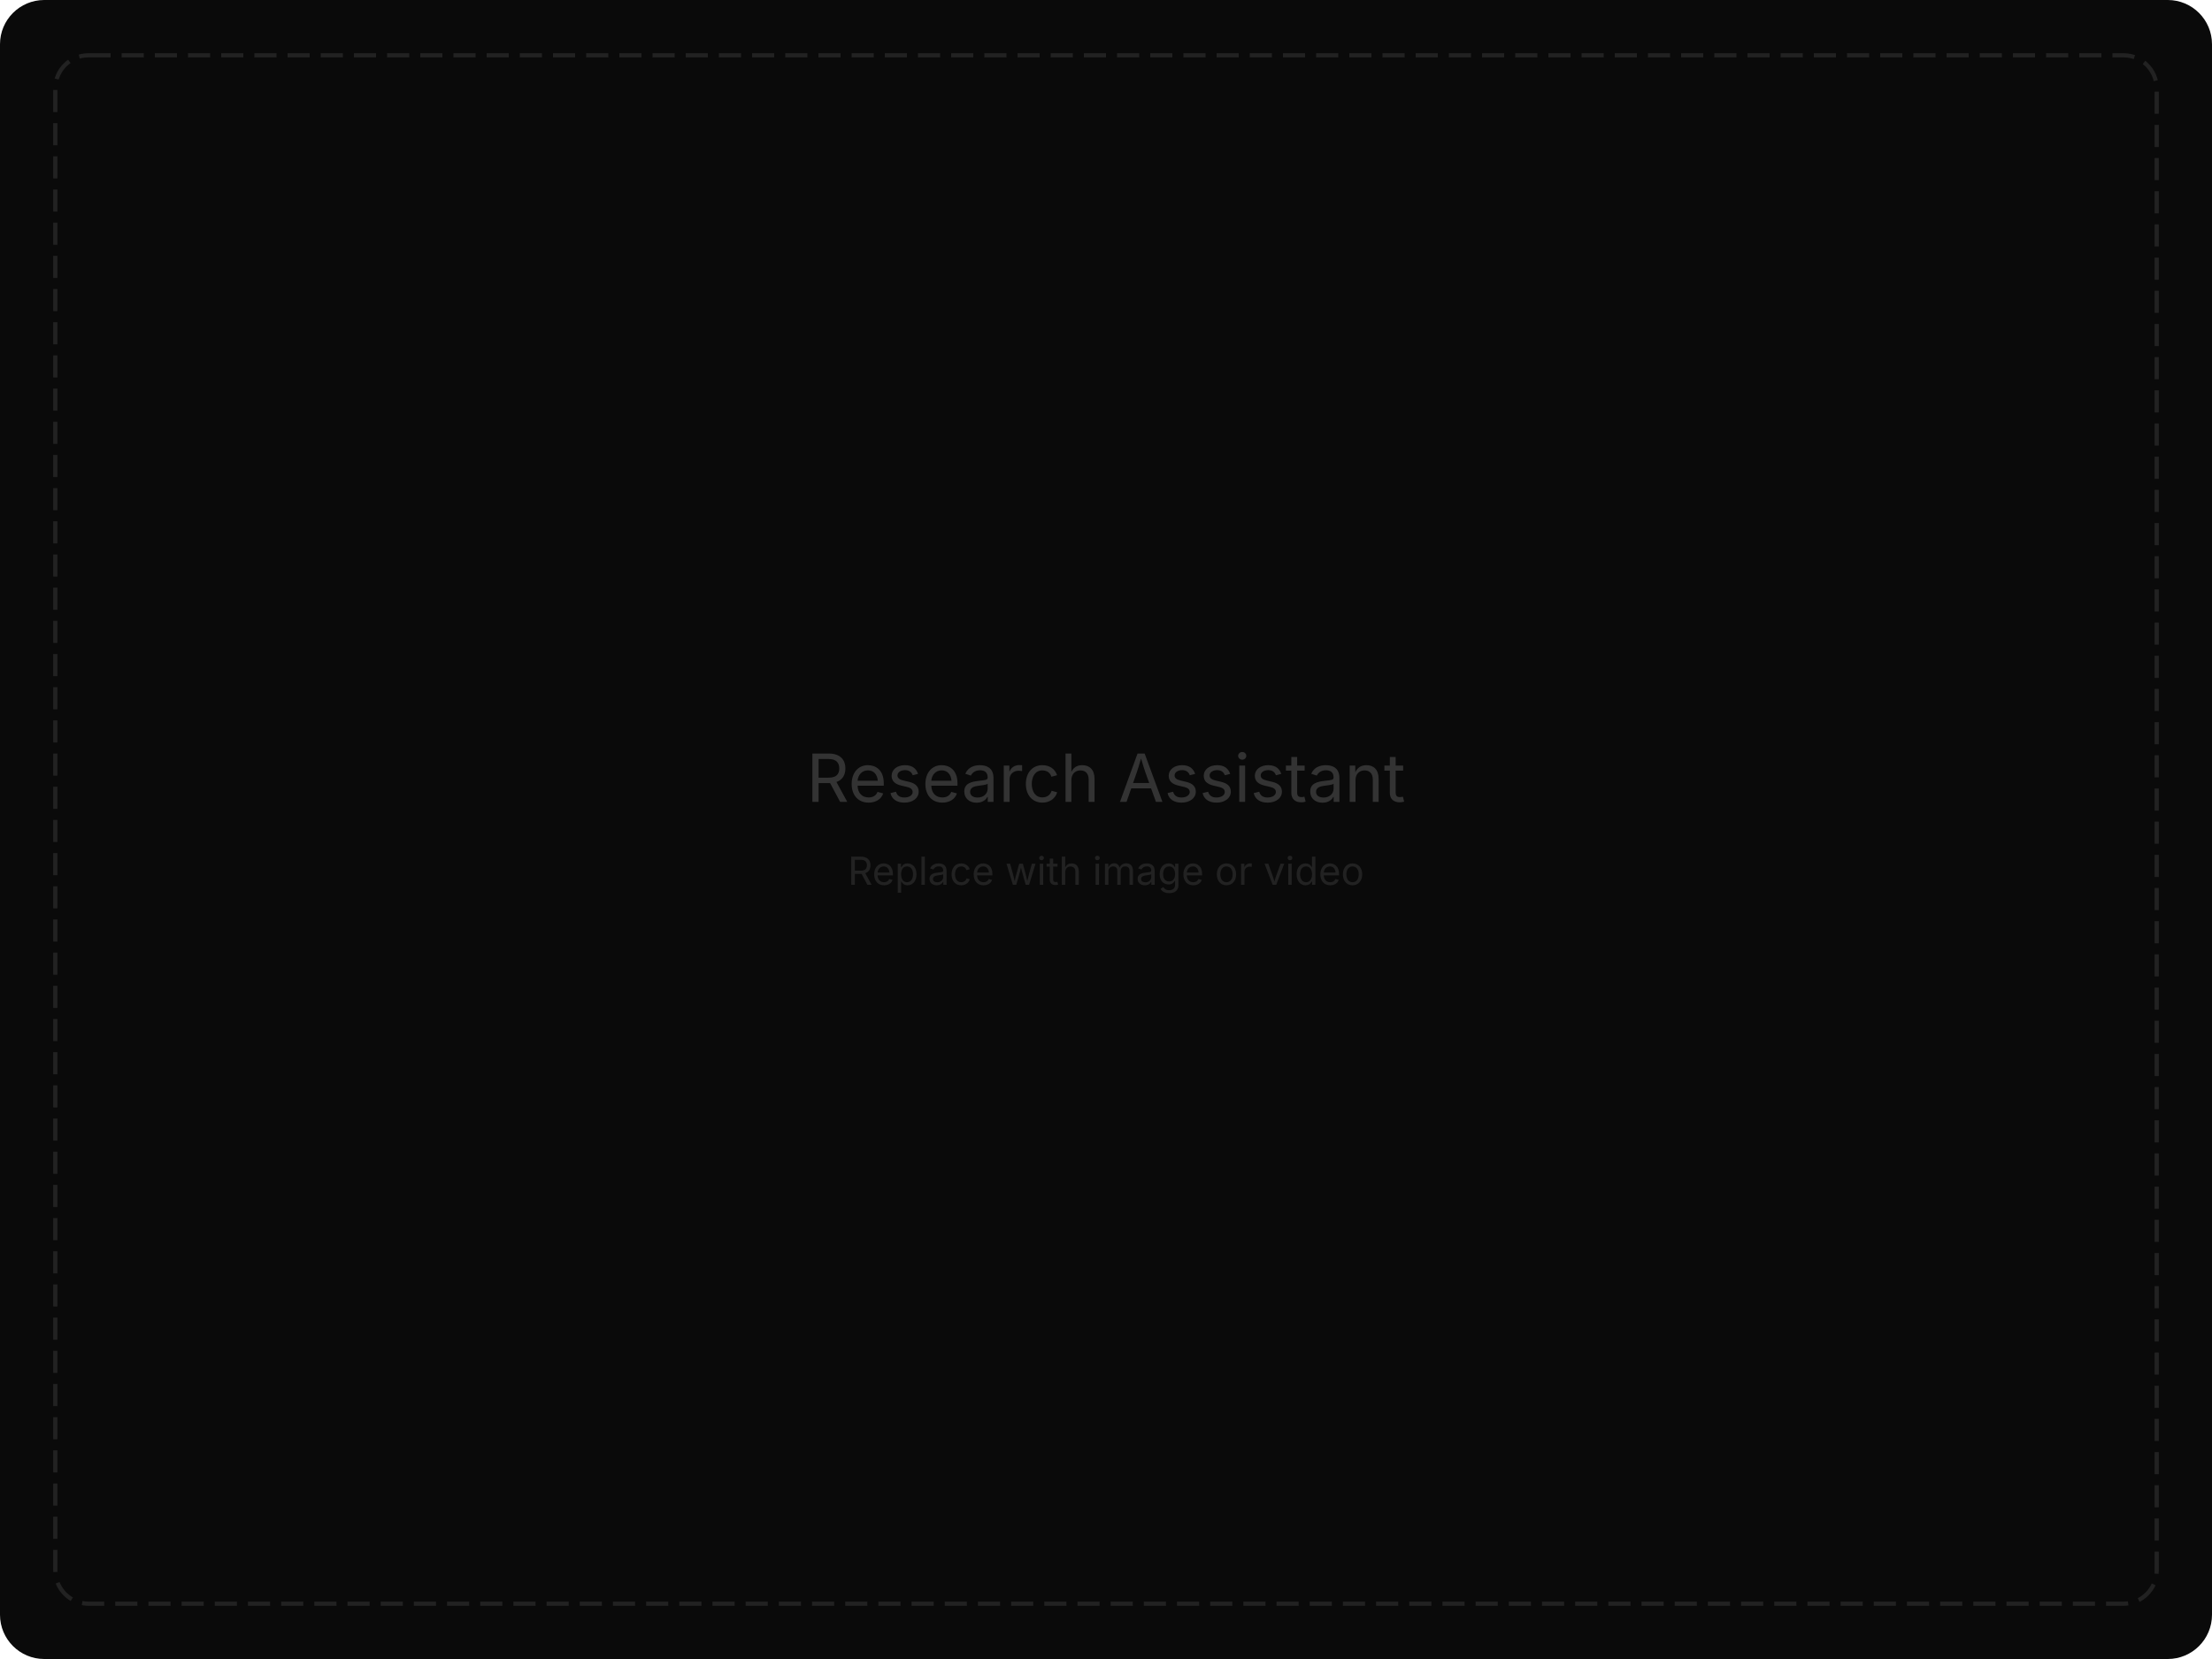
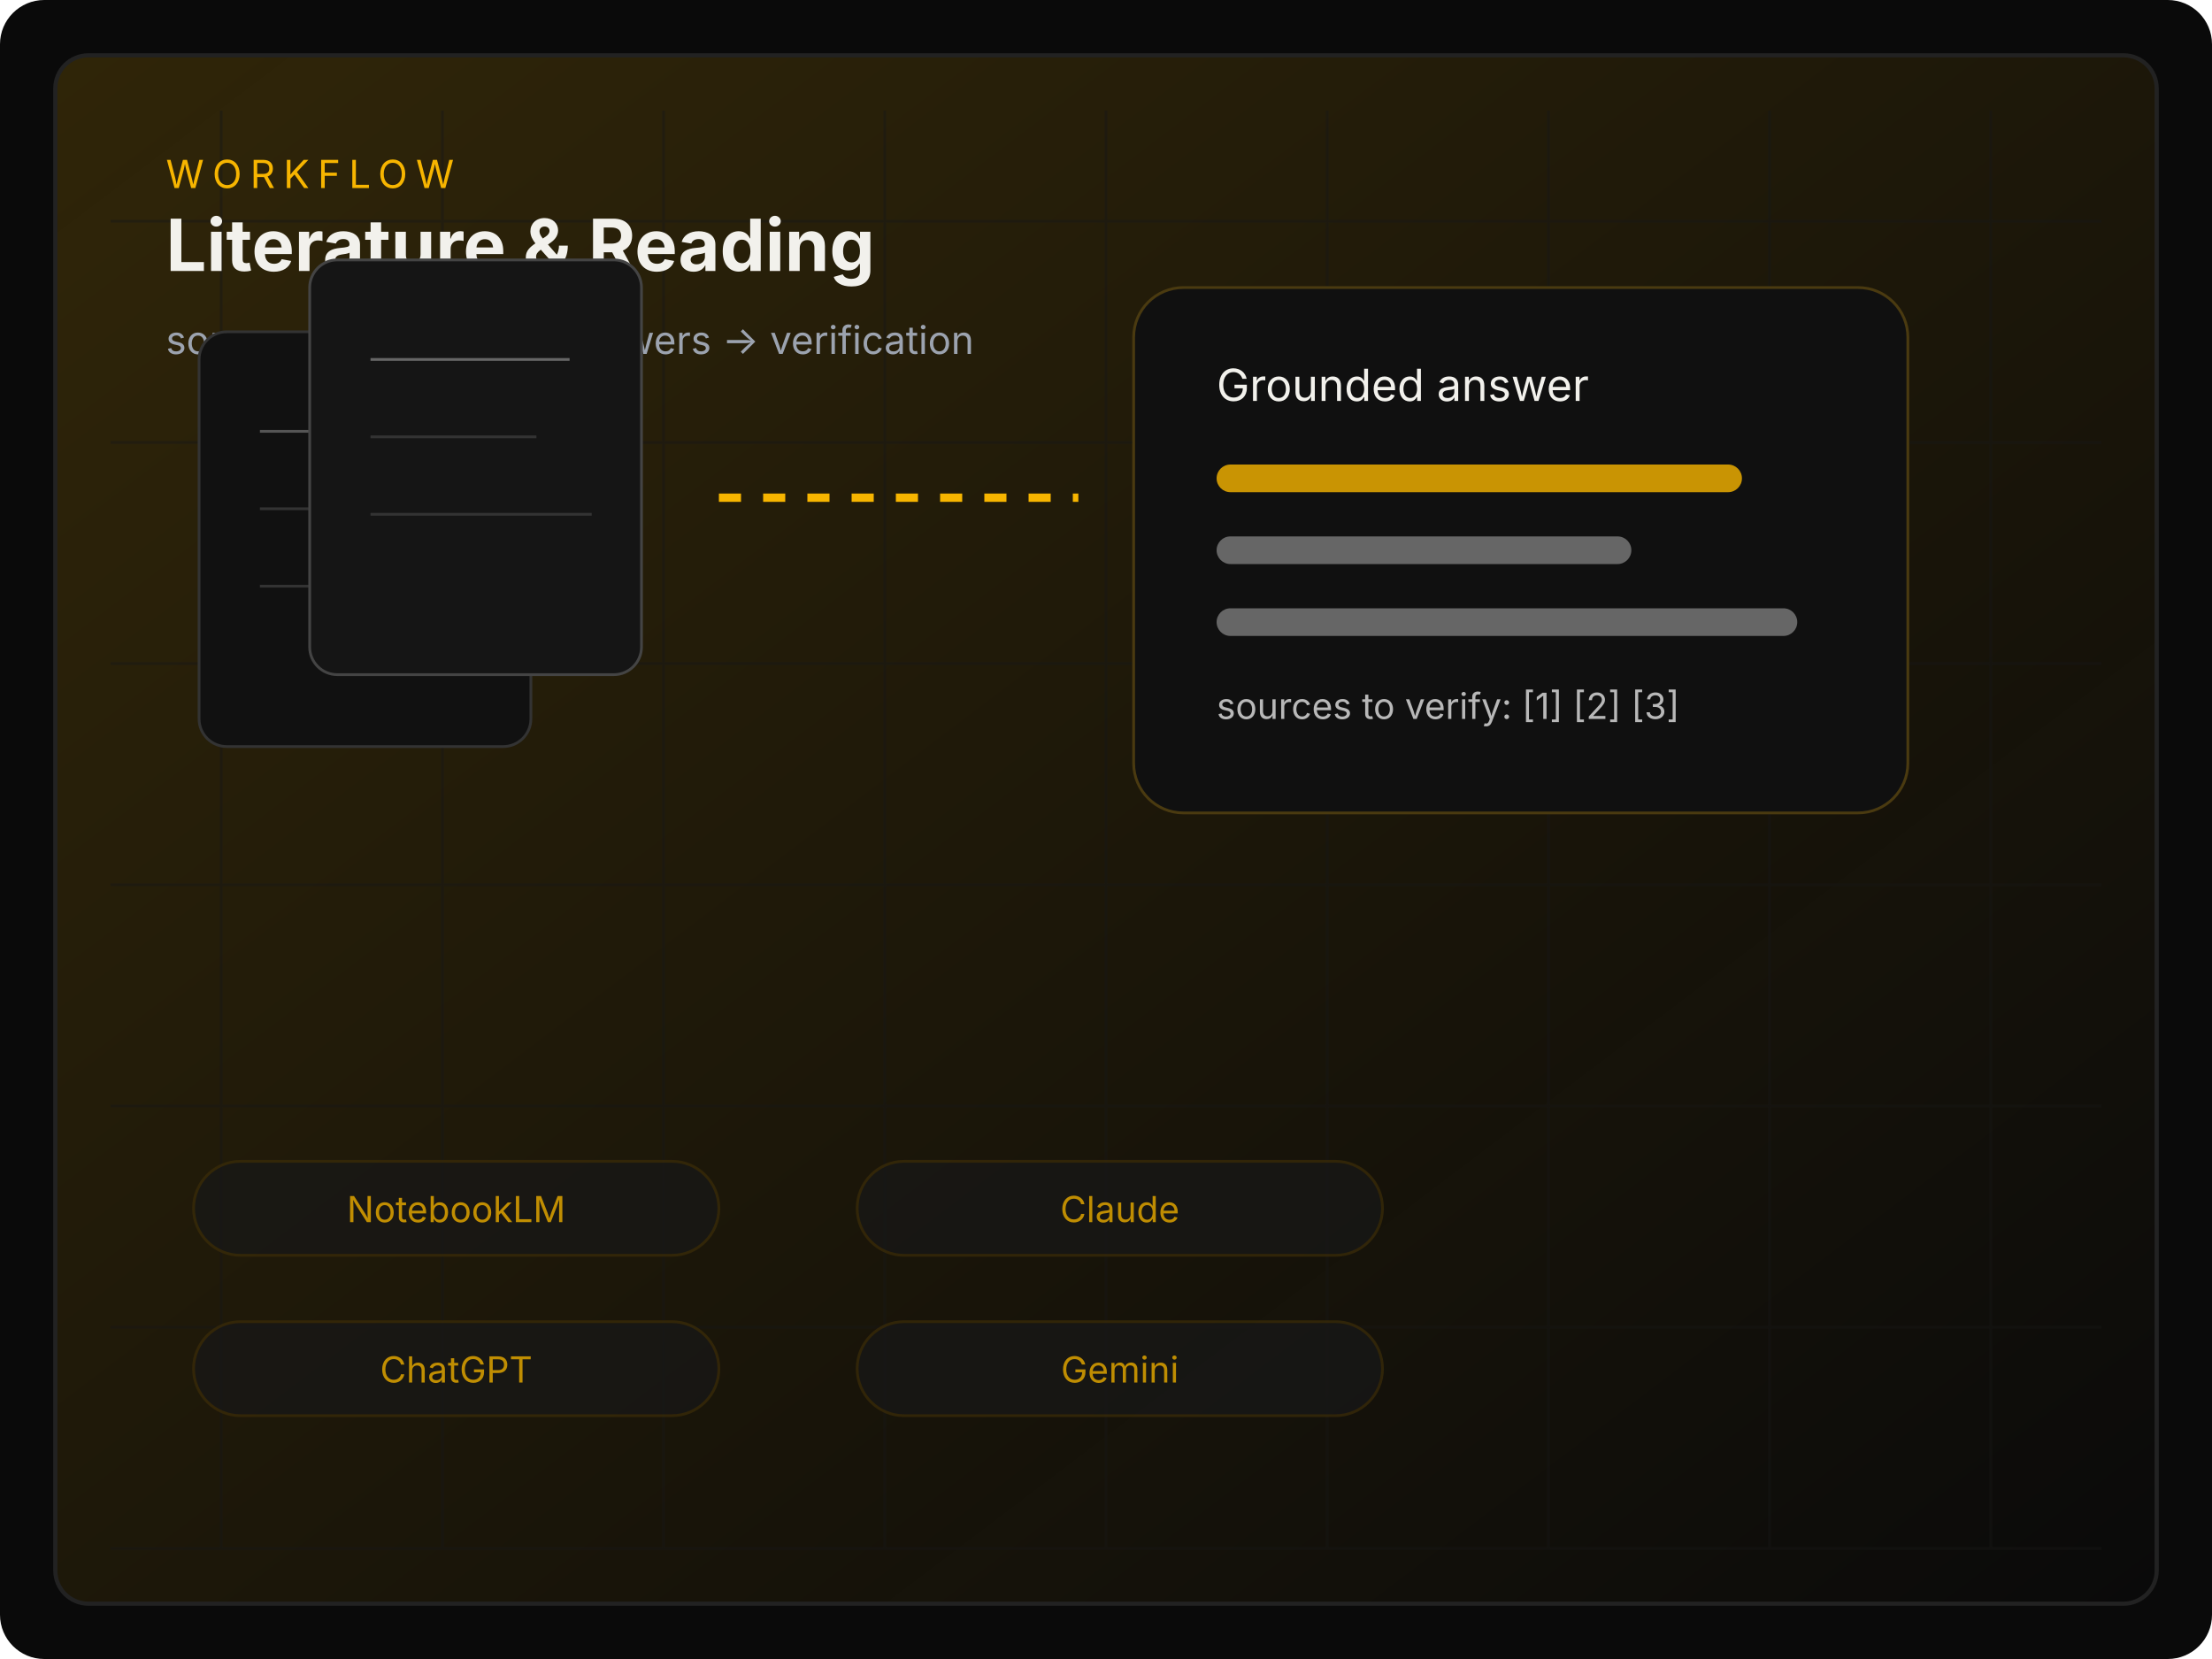
- <svg xmlns="http://www.w3.org/2000/svg" width="800" height="600" viewBox="0 0 800 600">
+ <svg xmlns="http://www.w3.org/2000/svg" width="800" height="600" viewBox="0 0 800 600" role="img" aria-labelledby="title desc">
+   <style>text{font-family:Inter,-apple-system,BlinkMacSystemFont,'Segoe UI',sans-serif}.gridline{stroke:#171717;stroke-width:1}.arrow{animation:dash 4s linear infinite}.paper{animation:float 5s ease-in-out infinite}.p2{animation-delay:-1.4s}.bar{transform-origin:440px center;animation:grow 3.4s ease-in-out infinite}.b2{animation-delay:.4s}.b3{animation-delay:.8s}.slides{animation:float 5s ease-in-out infinite}.highlight{animation:blink 3s ease-in-out infinite}.h2{animation-delay:.8s}.note{animation:float 4.5s ease-in-out infinite}.n2{animation-delay:-1.2s}.pulse{animation:pulse 2.8s ease-in-out infinite;transform-origin:380px 190px}.chip{opacity:.75;animation:chip 5s ease-in-out infinite}.c1{animation-delay:.5s}.c2{animation-delay:1s}.c3{animation-delay:1.5s}@keyframes dash{to{stroke-dashoffset:-64}}@keyframes float{0%,100%{transform:translateY(0)}50%{transform:translateY(-10px)}}@keyframes grow{0%,100%{transform:scaleX(.45);opacity:.45}50%{transform:scaleX(1);opacity:.9}}@keyframes blink{0%,100%{opacity:.18}50%{opacity:.55}}@keyframes pulse{0%,100%{transform:scale(.92);opacity:.12}50%{transform:scale(1.18);opacity:.28}}@keyframes chip{0%,100%{opacity:.45}50%{opacity:1}}@media (prefers-reduced-motion:reduce){*{animation:none!important}}</style>
  <rect width="800" height="600" rx="16" fill="#0a0a0a" />
-   <rect x="20" y="20" width="760" height="560" rx="12" fill="none" stroke="#222" stroke-width="1.5" stroke-dasharray="8 4" />
-   <text x="400" y="290" text-anchor="middle" font-family="Inter, system-ui, sans-serif" font-size="24" fill="#333">Research Assistant</text>
-   <text x="400" y="320" text-anchor="middle" font-family="Inter, system-ui, sans-serif" font-size="14" fill="#222">Replace with image or video</text>
+   <defs>
+     <linearGradient id="glow" x1="0" y1="0" x2="1" y2="1">
+       <stop stop-color="#f7b500" stop-opacity=".16" />
+       <stop offset="1" stop-color="#f7b500" stop-opacity="0" />
+     </linearGradient>
+   </defs>
+   <rect x="20" y="20" width="760" height="560" rx="12" fill="url(#glow)" stroke="#222" stroke-width="1.5" />
+   <g opacity=".45">
+     <line class="gridline" x1="80" y1="40" x2="80" y2="560" />
+     <line class="gridline" x1="160" y1="40" x2="160" y2="560" />
+     <line class="gridline" x1="240" y1="40" x2="240" y2="560" />
+     <line class="gridline" x1="320" y1="40" x2="320" y2="560" />
+     <line class="gridline" x1="400" y1="40" x2="400" y2="560" />
+     <line class="gridline" x1="480" y1="40" x2="480" y2="560" />
+     <line class="gridline" x1="560" y1="40" x2="560" y2="560" />
+     <line class="gridline" x1="640" y1="40" x2="640" y2="560" />
+     <line class="gridline" x1="720" y1="40" x2="720" y2="560" />
+     <line class="gridline" x1="40" y1="80" x2="760" y2="80" />
+     <line class="gridline" x1="40" y1="160" x2="760" y2="160" />
+     <line class="gridline" x1="40" y1="240" x2="760" y2="240" />
+     <line class="gridline" x1="40" y1="320" x2="760" y2="320" />
+     <line class="gridline" x1="40" y1="400" x2="760" y2="400" />
+     <line class="gridline" x1="40" y1="480" x2="760" y2="480" />
+     <line class="gridline" x1="40" y1="560" x2="760" y2="560" />
+   </g>
+   <text x="60" y="68" font-size="14" fill="#f7b500" letter-spacing="3">WORKFLOW</text>
+   <text x="60" y="98" font-size="26" font-weight="700" fill="#f2f1ec">Literature &amp; Reading</text>
+   <text x="60" y="128" font-size="14" fill="#9ca3af">sources → grounded answers → verification</text>
+   <g class="flow">
+     <rect class="paper p1" x="72" y="120" width="120" height="150" rx="10" fill="#111" stroke="#333" />
+     <line x1="94" y1="156" x2="166" y2="156" stroke="#555" />
+     <line x1="94" y1="184" x2="154" y2="184" stroke="#333" />
+     <line x1="94" y1="212" x2="174" y2="212" stroke="#333" />
+     <rect class="paper p2" x="112" y="94" width="120" height="150" rx="10" fill="#151515" stroke="#444" />
+     <line x1="134" y1="130" x2="206" y2="130" stroke="#666" />
+     <line x1="134" y1="158" x2="194" y2="158" stroke="#333" />
+     <line x1="134" y1="186" x2="214" y2="186" stroke="#333" />
+     <path class="arrow" d="M260 180 C330 180 334 180 390 180" fill="none" stroke="#f7b500" stroke-width="3" stroke-dasharray="8 8" />
+     <rect x="410" y="104" width="280" height="190" rx="18" fill="#101010" stroke="#4a3a10" />
+     <text x="440" y="145" font-size="16" fill="#f2f1ec">Grounded answer</text>
+     <rect class="bar b1" x="440" y="168" width="190" height="10" rx="5" fill="#f7b500" opacity=".8" />
+     <rect class="bar b2" x="440" y="194" width="150" height="10" rx="5" fill="#666" />
+     <rect class="bar b3" x="440" y="220" width="210" height="10" rx="5" fill="#666" />
+     <text x="440" y="260" font-size="13" fill="#b8b8b8">sources to verify: [1] [2] [3]</text>
+   </g>
+   <g class="chip c0">
+     <rect x="70" y="420" width="190" height="34" rx="17" fill="#171717" stroke="#3a2b08" />
+     <text x="165" y="442" text-anchor="middle" font-size="13" fill="#f7b500">NotebookLM</text>
+   </g>
+   <g class="chip c1">
+     <rect x="310" y="420" width="190" height="34" rx="17" fill="#171717" stroke="#3a2b08" />
+     <text x="405" y="442" text-anchor="middle" font-size="13" fill="#f7b500">Claude</text>
+   </g>
+   <g class="chip c2">
+     <rect x="70" y="478" width="190" height="34" rx="17" fill="#171717" stroke="#3a2b08" />
+     <text x="165" y="500" text-anchor="middle" font-size="13" fill="#f7b500">ChatGPT</text>
+   </g>
+   <g class="chip c3">
+     <rect x="310" y="478" width="190" height="34" rx="17" fill="#171717" stroke="#3a2b08" />
+     <text x="405" y="500" text-anchor="middle" font-size="13" fill="#f7b500">Gemini</text>
+   </g>
</svg>
